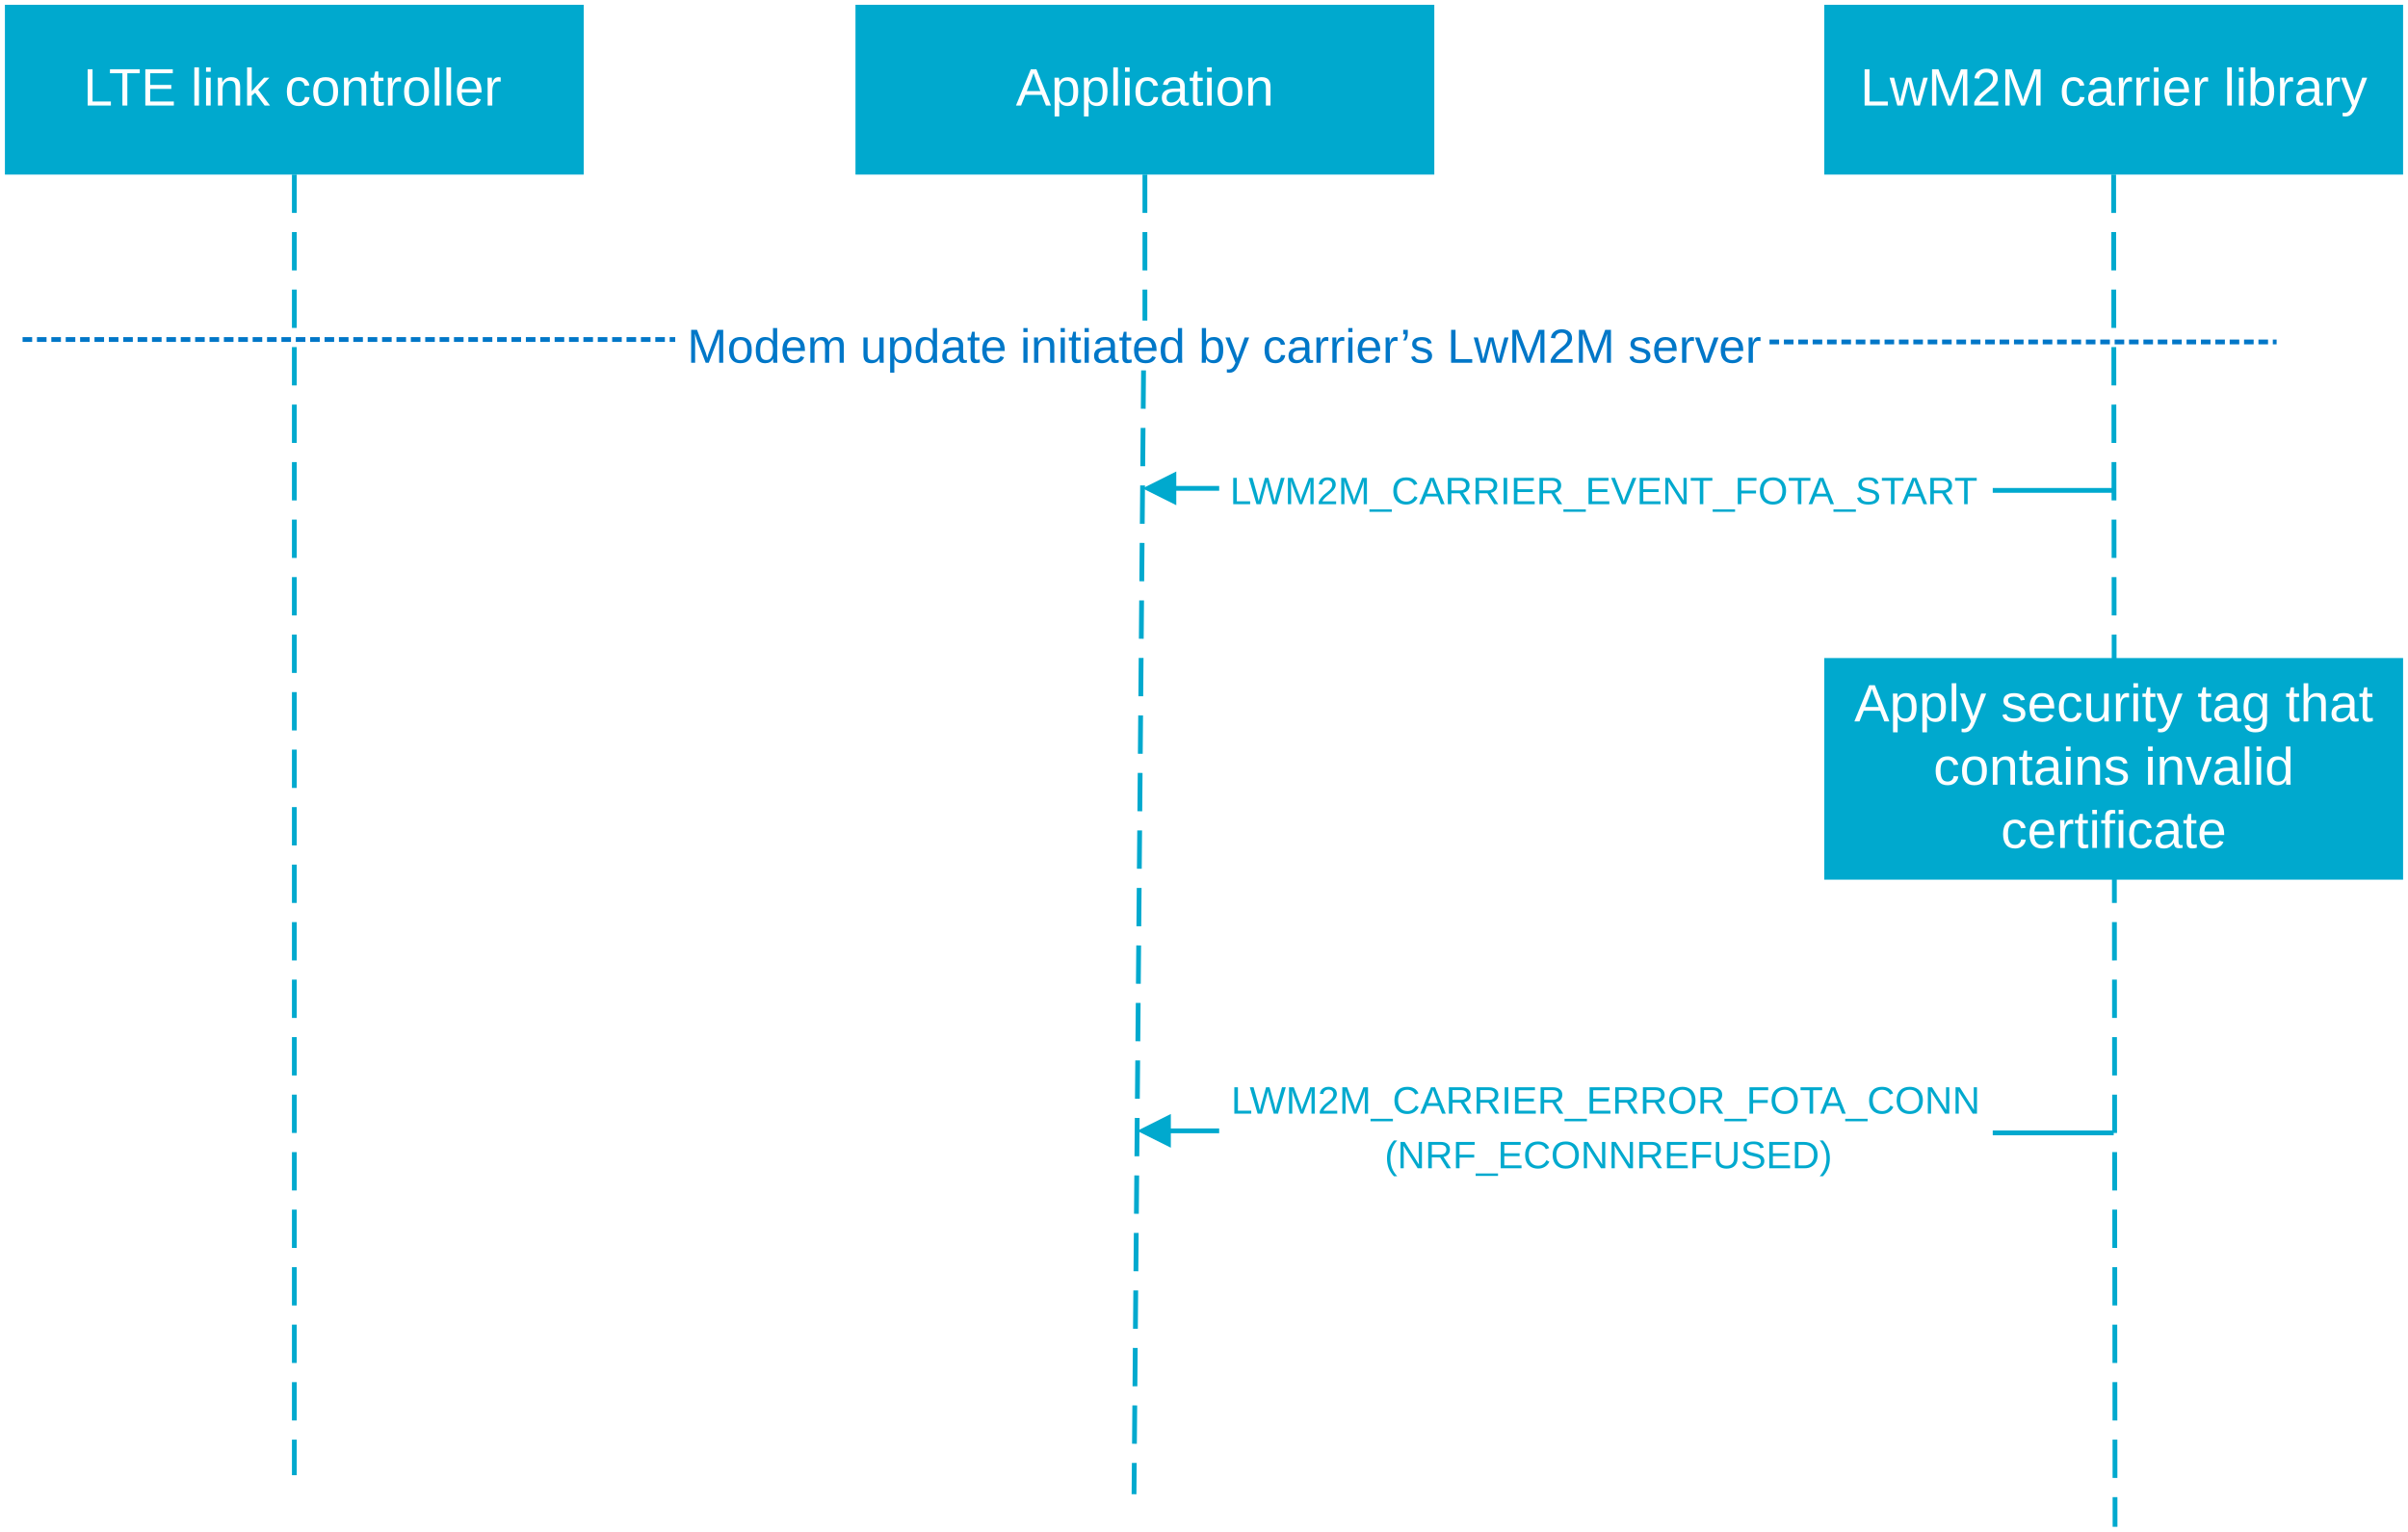
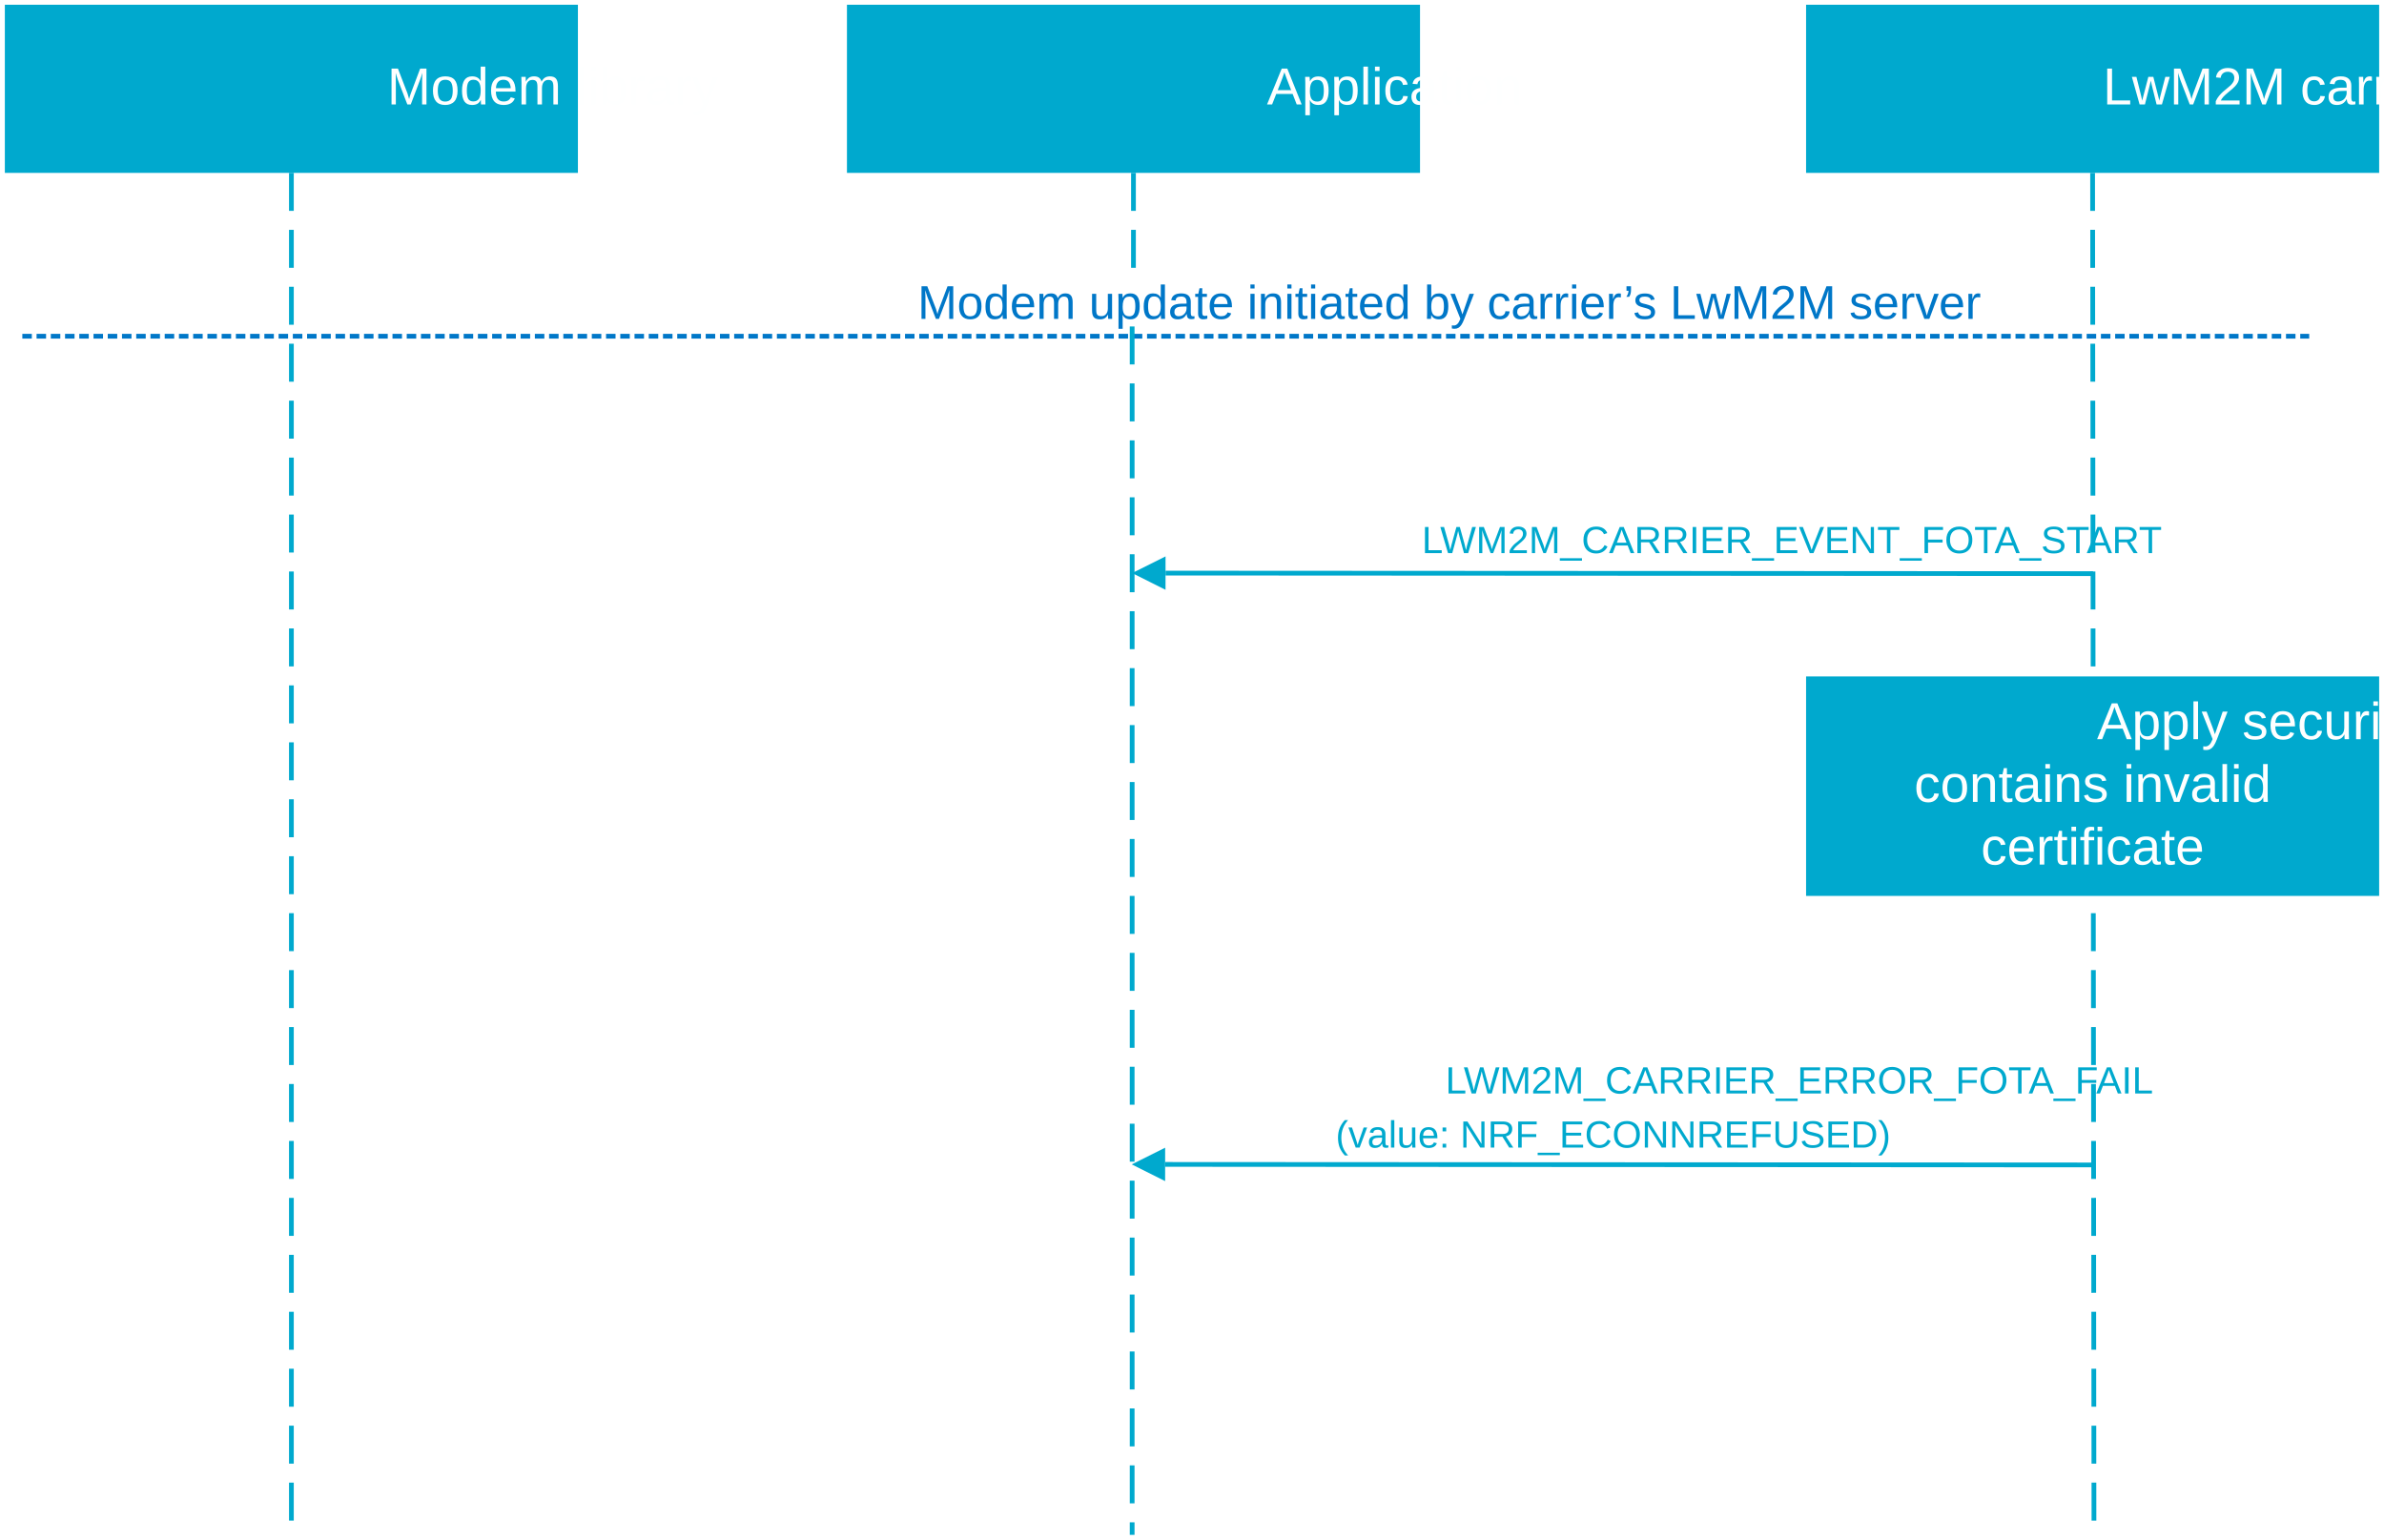
- <svg xmlns="http://www.w3.org/2000/svg" xmlns:xlink="http://www.w3.org/1999/xlink" width="6.977in" height="4.439in" viewBox="0 0 502.315 319.622" xml:space="preserve" color-interpolation-filters="sRGB" class="st12">
+ <svg xmlns="http://www.w3.org/2000/svg" xmlns:ns1="http://schemas.microsoft.com/visio/2003/SVGExtensions/" xmlns:xlink="http://www.w3.org/1999/xlink" width="6.977in" height="4.506in" viewBox="0 0 502.315 324.441" xml:space="preserve" color-interpolation-filters="sRGB" class="st11">
+   <ns1:documentProperties ns1:langID="1035" ns1:viewMarkup="false" />
  <style type="text/css">
	
		.st1 {fill:#00a9ce;stroke:none;stroke-width:1}
		.st2 {fill:#feffff;font-family:Arial;font-size:0.917em}
		.st3 {stroke:#00a9ce;stroke-dasharray:8,4;stroke-linecap:butt;stroke-width:1}
		.st4 {font-size:1em}
		.st5 {fill:none;stroke:none;stroke-width:1}
		.st6 {fill:#0077c8;font-family:Arial;font-size:0.833em}
		.st7 {stroke:#0077c8;stroke-dasharray:2,1;stroke-linecap:butt;stroke-width:1}
- 		.st8 {marker-start:url(#mrkr4-38);stroke:#00a9ce;stroke-linecap:butt;stroke-width:1}
- 		.st9 {fill:#00a9ce;fill-opacity:1;stroke:#00a9ce;stroke-opacity:1;stroke-width:0.284}
- 		.st10 {fill:#00a9ce;font-family:Arial;font-size:0.667em}
- 		.st11 {stroke:#00a9ce;stroke-linecap:butt;stroke-width:1}
- 		.st12 {fill:none;fill-rule:evenodd;font-size:12px;overflow:visible;stroke-linecap:square;stroke-miterlimit:3}
+ 		.st8 {fill:#00a9ce;font-family:Arial;font-size:0.667em}
+ 		.st9 {marker-end:url(#mrkr4-45);stroke:#00a9ce;stroke-linecap:butt;stroke-width:1}
+ 		.st10 {fill:#00a9ce;fill-opacity:1;stroke:#00a9ce;stroke-opacity:1;stroke-width:0.284}
+ 		.st11 {fill:none;fill-rule:evenodd;font-size:12px;overflow:visible;stroke-linecap:square;stroke-miterlimit:3}
	
	</style>
  <defs id="Markers">
    <g id="lend4">
      <path d="M 2 1 L 0 0 L 2 -1 L 2 1 " style="stroke:none" />
    </g>
-     <marker id="mrkr4-38" class="st9" refX="6.68" orient="auto" markerUnits="strokeWidth" overflow="visible">
-       <use xlink:href="#lend4" transform="scale(3.52) " />
+     <marker id="mrkr4-45" class="st10" ns1:arrowType="4" ns1:arrowSize="2" ns1:setback="7.04" refX="-7.04" orient="auto" markerUnits="strokeWidth" overflow="visible">
+       <use xlink:href="#lend4" transform="scale(-3.52,-3.52) " />
    </marker>
  </defs>
-   <g>
-     <g id="shape30-1" transform="translate(1,-283.189)">
-       <rect x="0" y="284.189" width="120.756" height="35.433" class="st1" />
-       <text x="16.36" y="305.21" class="st2">LTE link controller</text>
+   <g ns1:mID="0" ns1:index="1" ns1:groupContext="foregroundPage">
+     <ns1:pageProperties ns1:drawingScale="0.0393701" ns1:pageScale="0.0393701" ns1:drawingUnits="24" ns1:shadowOffsetX="8.50394" ns1:shadowOffsetY="-8.50394" />
+     <ns1:layer ns1:name="Connector" ns1:index="0" />
+     <g id="shape30-1" ns1:mID="30" ns1:groupContext="shape" transform="translate(1,-288.008)">
+       <ns1:userDefs>
+         <ns1:ud ns1:nameU="visVersion" ns1:val="VT0(15):26" />
+       </ns1:userDefs>
+       <ns1:textBlock ns1:margins="rect(4,4,4,4)" ns1:tabSpace="42.5197" />
+       <ns1:textRect cx="60.378" cy="306.724" width="120.76" height="35.433" />
+       <rect x="0" y="289.008" width="120.756" height="35.433" class="st1" />
+       <text x="25.54" y="310.02" class="st2" ns1:langID="1044">
+         <ns1:paragraph ns1:horizAlign="1" />
+         <ns1:tabList />Modem library</text>
    </g>
-     <g id="shape31-4" transform="translate(54.2913,-283.189)">
-       <path d="M7.09 319.62 L7.09 591.04" class="st3" />
+     <g id="shape31-4" ns1:mID="31" ns1:groupContext="shape" ns1:layerMember="0" transform="translate(54.2913,-288.008)">
+       <path d="M7.09 324.44 L7.09 611.45" class="st3" />
    </g>
-     <g id="shape32-7" transform="translate(178.449,-283.189)">
-       <rect x="0" y="284.189" width="120.756" height="35.433" class="st1" />
-       <text x="33.47" y="305.21" class="st2">Application</text>
+     <g id="shape32-7" ns1:mID="32" ns1:groupContext="shape" transform="translate(178.449,-288.008)">
+       <ns1:userDefs>
+         <ns1:ud ns1:nameU="visVersion" ns1:val="VT0(15):26" />
+       </ns1:userDefs>
+       <ns1:textBlock ns1:margins="rect(4,4,4,4)" ns1:tabSpace="42.5197" />
+       <ns1:textRect cx="60.378" cy="306.724" width="120.76" height="35.433" />
+       <rect x="0" y="289.008" width="120.756" height="35.433" class="st1" />
+       <text x="33.47" y="310.02" class="st2" ns1:langID="1044">
+         <ns1:paragraph ns1:horizAlign="1" />
+         <ns1:tabList />Application</text>
    </g>
-     <g id="shape33-10" transform="translate(231.74,-283.189)">
-       <path d="M7.09 319.62 L7.09 350.09" class="st3" />
+     <g id="shape33-10" ns1:mID="33" ns1:groupContext="shape" ns1:layerMember="0" transform="translate(245.913,-288.008)">
+       <path d="M-7.09 324.44 L-7.09 346.41" class="st3" />
    </g>
-     <g id="shape34-13" transform="translate(380.559,-283.189)">
-       <rect x="0" y="284.189" width="120.756" height="35.433" class="st1" />
-       <text x="7.51" y="305.21" class="st2">LwM2M carrier library</text>
+     <g id="shape34-13" ns1:mID="34" ns1:groupContext="shape" transform="translate(380.559,-288.008)">
+       <ns1:userDefs>
+         <ns1:ud ns1:nameU="visVersion" ns1:val="VT0(15):26" />
+       </ns1:userDefs>
+       <ns1:textBlock ns1:margins="rect(4,4,4,4)" ns1:tabSpace="42.5197" />
+       <ns1:textRect cx="60.378" cy="306.724" width="120.76" height="35.433" />
+       <rect x="0" y="289.008" width="120.756" height="35.433" class="st1" />
+       <text x="7.51" y="310.02" class="st2" ns1:langID="1044">
+         <ns1:paragraph ns1:horizAlign="1" />
+         <ns1:tabList />LwM2M carrier library</text>
    </g>
-     <g id="shape35-16" transform="translate(433.992,-283.189)">
-       <path d="M6.94 319.62 L7.23 601.81" class="st3" />
+     <g id="shape35-16" ns1:mID="35" ns1:groupContext="shape" ns1:layerMember="0" transform="translate(433.992,-288.008)">
+       <path d="M6.94 324.44 L7.23 611.45" class="st3" />
    </g>
-     <g id="shape22-19" transform="translate(380.559,-136.048)">
-       <rect x="0" y="273.373" width="120.756" height="46.249" class="st1" />
-       <text x="6.27" y="286.6" class="st2">Apply security tag that <tspan x="22.77" dy="1.2em" class="st4">contains invalid </tspan>
+     <g id="shape22-19" ns1:mID="22" ns1:groupContext="shape" transform="translate(380.559,-135.646)">
+       <ns1:userDefs>
+         <ns1:ud ns1:nameU="visVersion" ns1:val="VT0(15):26" />
+       </ns1:userDefs>
+       <ns1:textBlock ns1:margins="rect(4,4,4,4)" ns1:tabSpace="42.5197" />
+       <ns1:textRect cx="60.378" cy="301.316" width="120.76" height="46.249" />
+       <rect x="0" y="278.191" width="120.756" height="46.249" class="st1" />
+       <text x="6.27" y="291.42" class="st2" ns1:langID="1044">
+         <ns1:paragraph ns1:horizAlign="1" />
+         <ns1:tabList />Apply security tag that <tspan x="22.77" dy="1.2em" class="st4">contains invalid </tspan>
        <tspan x="36.84" dy="1.2em" class="st4">certificate</tspan>
      </text>
    </g>
-     <g id="shape36-24" transform="translate(137.468,-242.319)">
-       <rect x="0" y="309.225" width="235.721" height="10.397" class="st5" />
-       <text x="5.87" y="318.02" class="st6">Modem update initiated by carrier’s LwM2M server</text>
+     <g id="shape36-24" ns1:mID="36" ns1:groupContext="shape" transform="translate(137.468,-255.642)">
+       <ns1:textBlock ns1:margins="rect(4,4,4,4)" ns1:tabSpace="42.5197" />
+       <ns1:textRect cx="117.861" cy="319.242" width="235.73" height="10.397" />
+       <rect x="0" y="314.044" width="235.721" height="10.397" class="st5" />
+       <text x="5.87" y="322.84" class="st6" ns1:langID="1044">
+         <ns1:paragraph ns1:horizAlign="1" />
+         <ns1:tabList />Modem update initiated by carrier’s LwM2M server</text>
    </g>
-     <g id="shape37-27" transform="translate(4.68503,-248.768)">
-       <path d="M0 319.62 L136.16 319.62" class="st7" />
+     <g id="shape37-27" ns1:mID="37" ns1:groupContext="shape" transform="translate(4.68503,-253.587)">
+       <path d="M0 324.44 L481.89 324.44" class="st7" />
    </g>
-     <g id="shape38-30" transform="translate(369.139,-248.262)">
-       <path d="M0 319.62 L105.79 319.62" class="st7" />
+     <g id="shape40-30" ns1:mID="40" ns1:groupContext="shape" transform="translate(247.047,-201.693)">
+       <ns1:textBlock ns1:margins="rect(4,4,4,4)" ns1:tabSpace="42.5197" />
+       <ns1:textRect cx="91.417" cy="314.945" width="182.84" height="18.992" />
+       <rect x="0" y="305.449" width="182.835" height="18.992" class="st5" />
+       <text x="12.52" y="318.25" class="st8" ns1:langID="1044">
+         <ns1:paragraph ns1:horizAlign="1" />
+         <ns1:tabList />LWM2M_CARRIER_EVENT_FOTA_START</text>
    </g>
-     <g id="shape39-33" transform="translate(238.335,-217.709)">
-       <path d="M6.68 319.62 L7.04 319.62 L15.99 319.62" class="st8" />
-     </g>
-     <g id="shape40-39" transform="translate(243.656,-208.213)">
-       <rect x="0" y="300.63" width="183.687" height="18.992" class="st5" />
-       <text x="12.94" y="313.43" class="st10">LWM2M_CARRIER_EVENT_FOTA_START</text>
-     </g>
-     <g id="shape41-42" transform="translate(415.709,-217.283)">
-       <path d="M0 319.62 L25.23 319.62" class="st11" />
-     </g>
-     <g id="shape42-45" transform="translate(237.201,-83.6299)">
-       <path d="M6.68 319.62 L7.04 319.62 L17.12 319.62" class="st8" />
-     </g>
-     <g id="shape43-50" transform="translate(243.656,-74.1339)">
-       <rect x="0" y="300.63" width="183.687" height="18.992" class="st5" />
-       <text x="13.17" y="306.53" class="st10">LWM2M_CARRIER_ERROR_FOTA_CONN <tspan x="45.18" dy="1.425em" class="st4">(NRF_ECONNREFUSED)</tspan>
+     <g id="shape43-33" ns1:mID="43" ns1:groupContext="shape" transform="translate(231.457,-78.9528)">
+       <ns1:textBlock ns1:margins="rect(4,4,4,4)" ns1:tabSpace="42.5197" />
+       <ns1:textRect cx="108.425" cy="312.982" width="216.86" height="22.918" />
+       <rect x="0" y="301.523" width="216.85" height="22.918" class="st5" />
+       <text x="33.08" y="309.38" class="st8" ns1:langID="1044">
+         <ns1:paragraph ns1:horizAlign="1" />
+         <ns1:tabList />LWM2M_CARRIER_ERROR_FOTA_FAIL<ns1:newlineChar />
+         <tspan x="49.97" dy="1.425em" class="st4">(value: NRF_ECONNREFUSED)</tspan>
      </text>
    </g>
-     <g id="shape44-54" transform="translate(415.709,-83.2048)">
-       <path d="M0 319.62 L25.23 319.62" class="st11" />
+     <g id="shape45-37" ns1:mID="45" ns1:groupContext="shape" ns1:layerMember="0" transform="translate(231.457,-255.642)">
+       <path d="M7.09 324.44 L7.09 579.08" class="st3" />
    </g>
-     <g id="shape45-57" transform="translate(244.638,-242.319)">
-       <path d="M-6.09 319.62 L-8.08 554.14" class="st3" />
+     <g id="shape46-40" ns1:mID="46" ns1:groupContext="shape" ns1:layerMember="0" transform="translate(441.02,-196.531)">
+       <path d="M0 317.41 L-195.44 317.3" class="st9" />
+     </g>
+     <g id="shape48-46" ns1:mID="48" ns1:groupContext="shape" ns1:layerMember="0" transform="translate(440.937,-71.9252)">
+       <path d="M0 317.41 L-195.44 317.3" class="st9" />
    </g>
  </g>
</svg>
